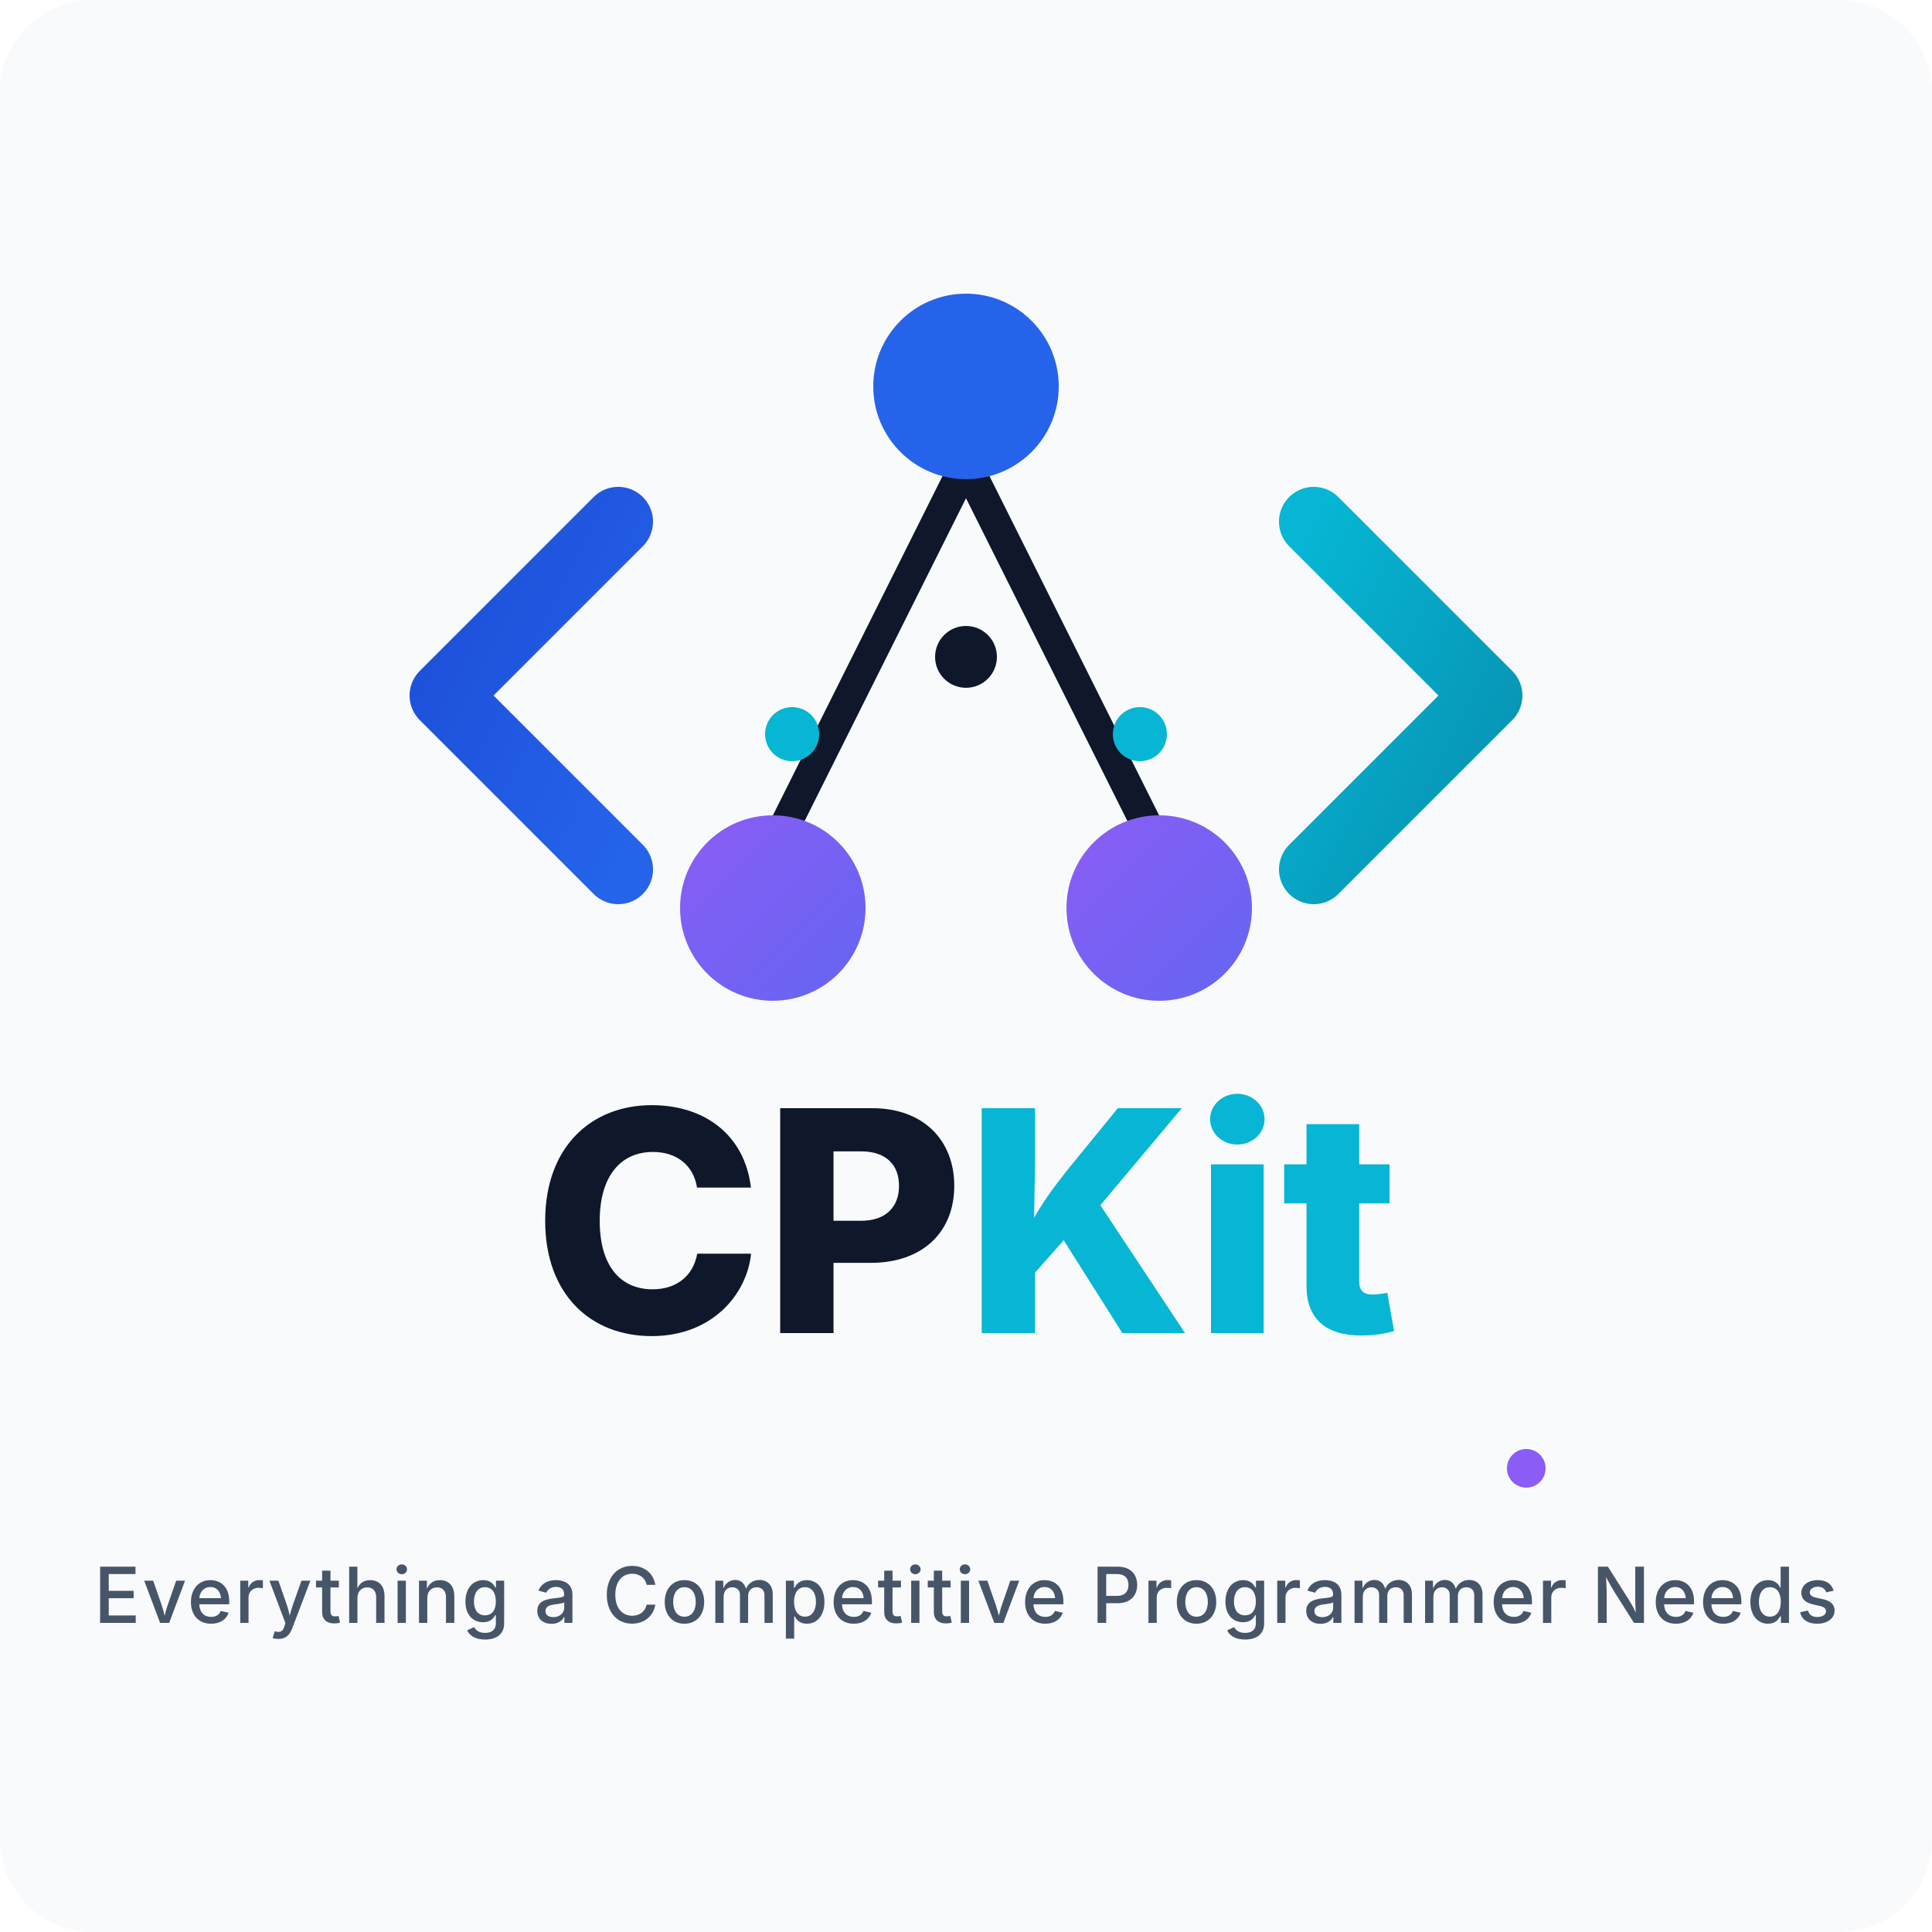
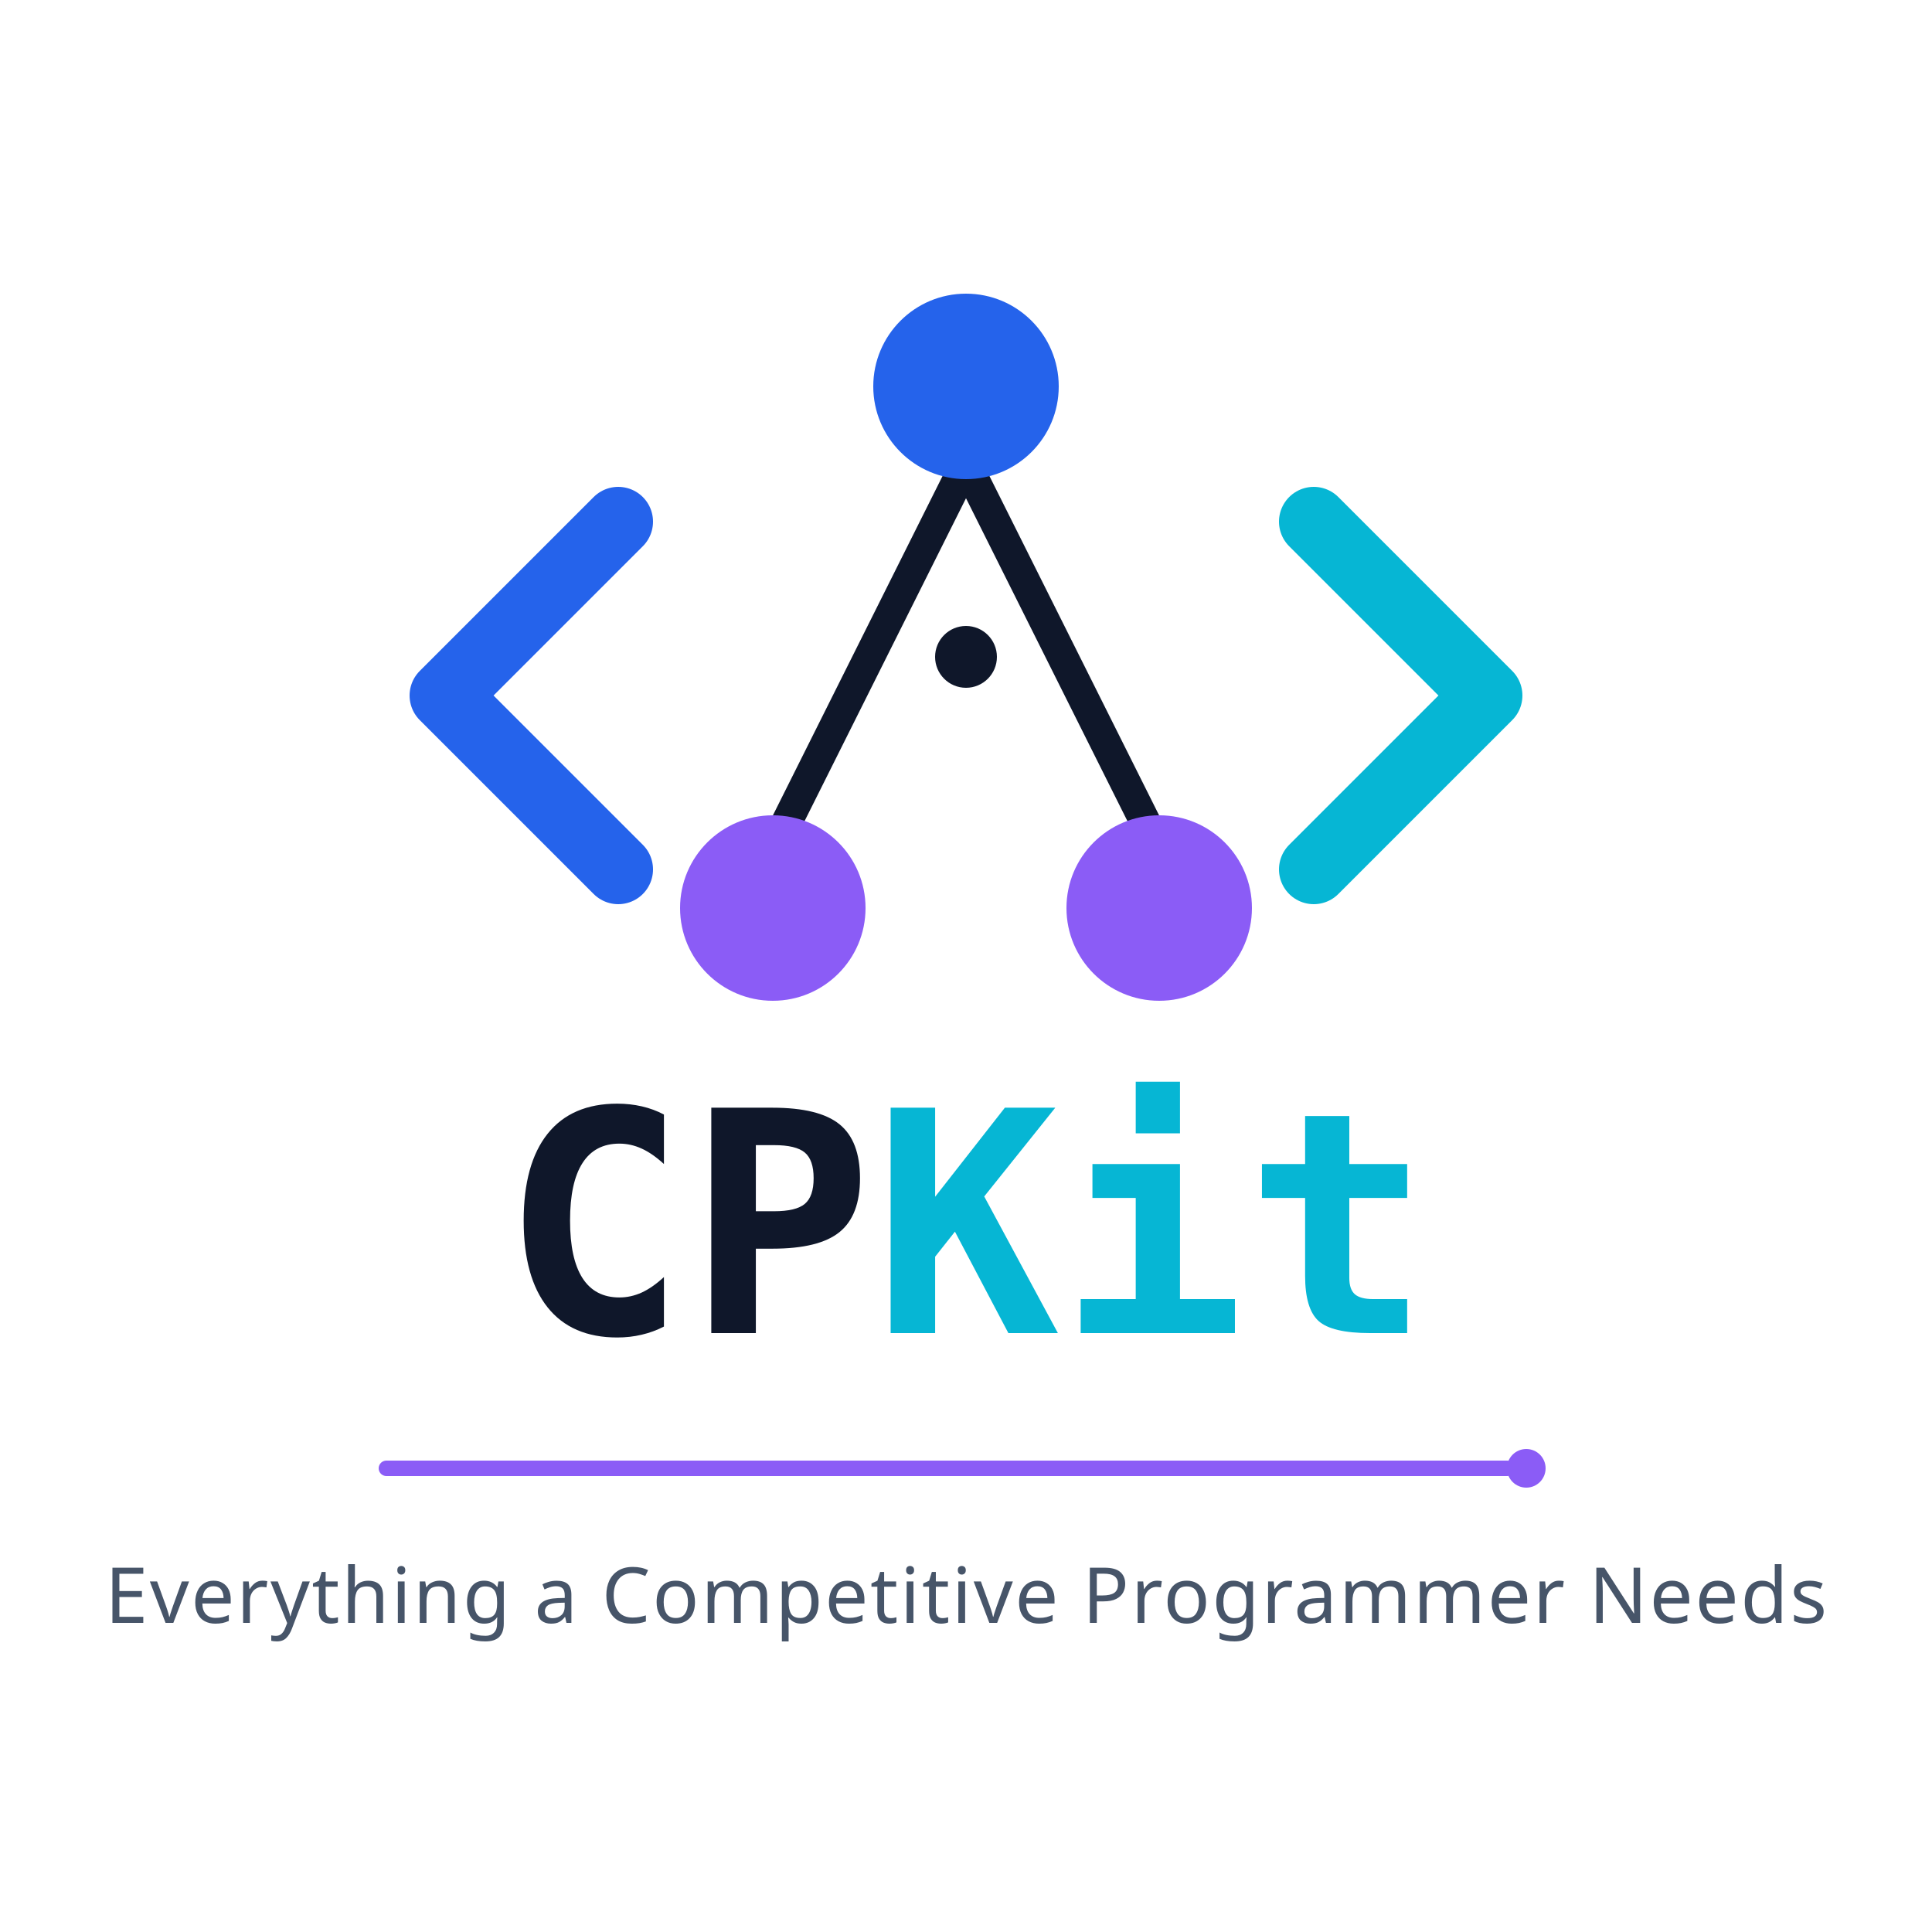
<svg xmlns="http://www.w3.org/2000/svg" viewBox="0 0 500 500" width="100%" height="100%" fill="none">
-   <defs>
-     <linearGradient id="bracketLeftGrad" x1="0%" y1="0%" x2="100%" y2="100%">
-       <stop offset="0%" stop-color="#1D4ED8" />
-       <stop offset="100%" stop-color="#2563EB" />
-     </linearGradient>
-     <linearGradient id="bracketRightGrad" x1="0%" y1="0%" x2="100%" y2="100%">
-       <stop offset="0%" stop-color="#06B6D4" />
-       <stop offset="100%" stop-color="#0891B2" />
-     </linearGradient>
-     <linearGradient id="purpleNodeGrad" x1="0%" y1="0%" x2="100%" y2="100%">
-       <stop offset="0%" stop-color="#8B5CF6" />
-       <stop offset="100%" stop-color="#6366F1" />
-     </linearGradient>
-     <linearGradient id="dividerGrad" x1="0%" y1="0%" x2="100%" y2="0%">
-       <stop offset="0%" stop-color="#2563EB" />
-       <stop offset="50%" stop-color="#8B5CF6" />
-       <stop offset="100%" stop-color="#06B6D4" />
-     </linearGradient>
-   </defs>
-   <style>
-     .brand-title { font-family: 'Inter', -apple-system, sans-serif; font-weight: 800; font-size: 80px; }
-     .brand-tagline { font-family: 'Inter', -apple-system, sans-serif; font-weight: 500; font-size: 20px; fill: #475569; letter-spacing: 0.5px; }
-   </style>
-   <rect width="100%" height="100%" fill="#F8FAFC" rx="24" />
-   <path d="M 160,135 L 115,180 L 160,225" stroke="url(#bracketLeftGrad)" stroke-width="18" stroke-linecap="round" stroke-linejoin="round" />
-   <path d="M 340,135 L 385,180 L 340,225" stroke="url(#bracketRightGrad)" stroke-width="18" stroke-linecap="round" stroke-linejoin="round" />
+   <path d="M 160,135 L 115,180 L 160,225" stroke="#2563EB" stroke-width="18" stroke-linecap="round" stroke-linejoin="round" />
+   <path d="M 340,135 L 385,180 L 340,225" stroke="#06B6D4" stroke-width="18" stroke-linecap="round" stroke-linejoin="round" />
  <line x1="250" y1="120" x2="200" y2="220" stroke="#0F172A" stroke-width="8" stroke-linecap="round" />
  <line x1="250" y1="120" x2="300" y2="220" stroke="#0F172A" stroke-width="8" stroke-linecap="round" />
  <circle cx="250" cy="170" r="8" fill="#0F172A" />
-   <circle cx="205" cy="190" r="7" fill="#06B6D4" />
-   <circle cx="295" cy="190" r="7" fill="#06B6D4" />
  <circle cx="250" cy="100" r="24" fill="#2563EB" />
-   <circle cx="200" cy="235" r="24" fill="url(#purpleNodeGrad)" />
-   <circle cx="300" cy="235" r="24" fill="url(#purpleNodeGrad)" />
+   <circle cx="200" cy="235" r="24" fill="#8B5CF6" />
+   <circle cx="300" cy="235" r="24" fill="#8B5CF6" />
+   <style>
+     .brand-title { font-family: monospace; font-weight: 900; font-size: 80px; }
+     .brand-tagline { font-family: sans-serif; font-weight: 500; font-size: 20px; fill: #475569; letter-spacing: 0.5px; }
+   </style>
  <text x="250" y="345" text-anchor="middle" class="brand-title" fill="#0F172A">CP<tspan fill="#06B6D4">Kit</tspan>
  </text>
-   <line x1="100" x2="390" y1="380" y2="380" stroke="url(#dividerGrad)" stroke-width="4" stroke-linecap="round" />
+   <line x1="100" x2="390" y1="380" y2="380" stroke="#8B5CF6" stroke-width="4" stroke-linecap="round" />
  <circle cx="395" cy="380" r="5" fill="#8B5CF6" />
  <text x="250" y="420" text-anchor="middle" class="brand-tagline">Everything a Competitive Programmer Needs</text>
</svg>
